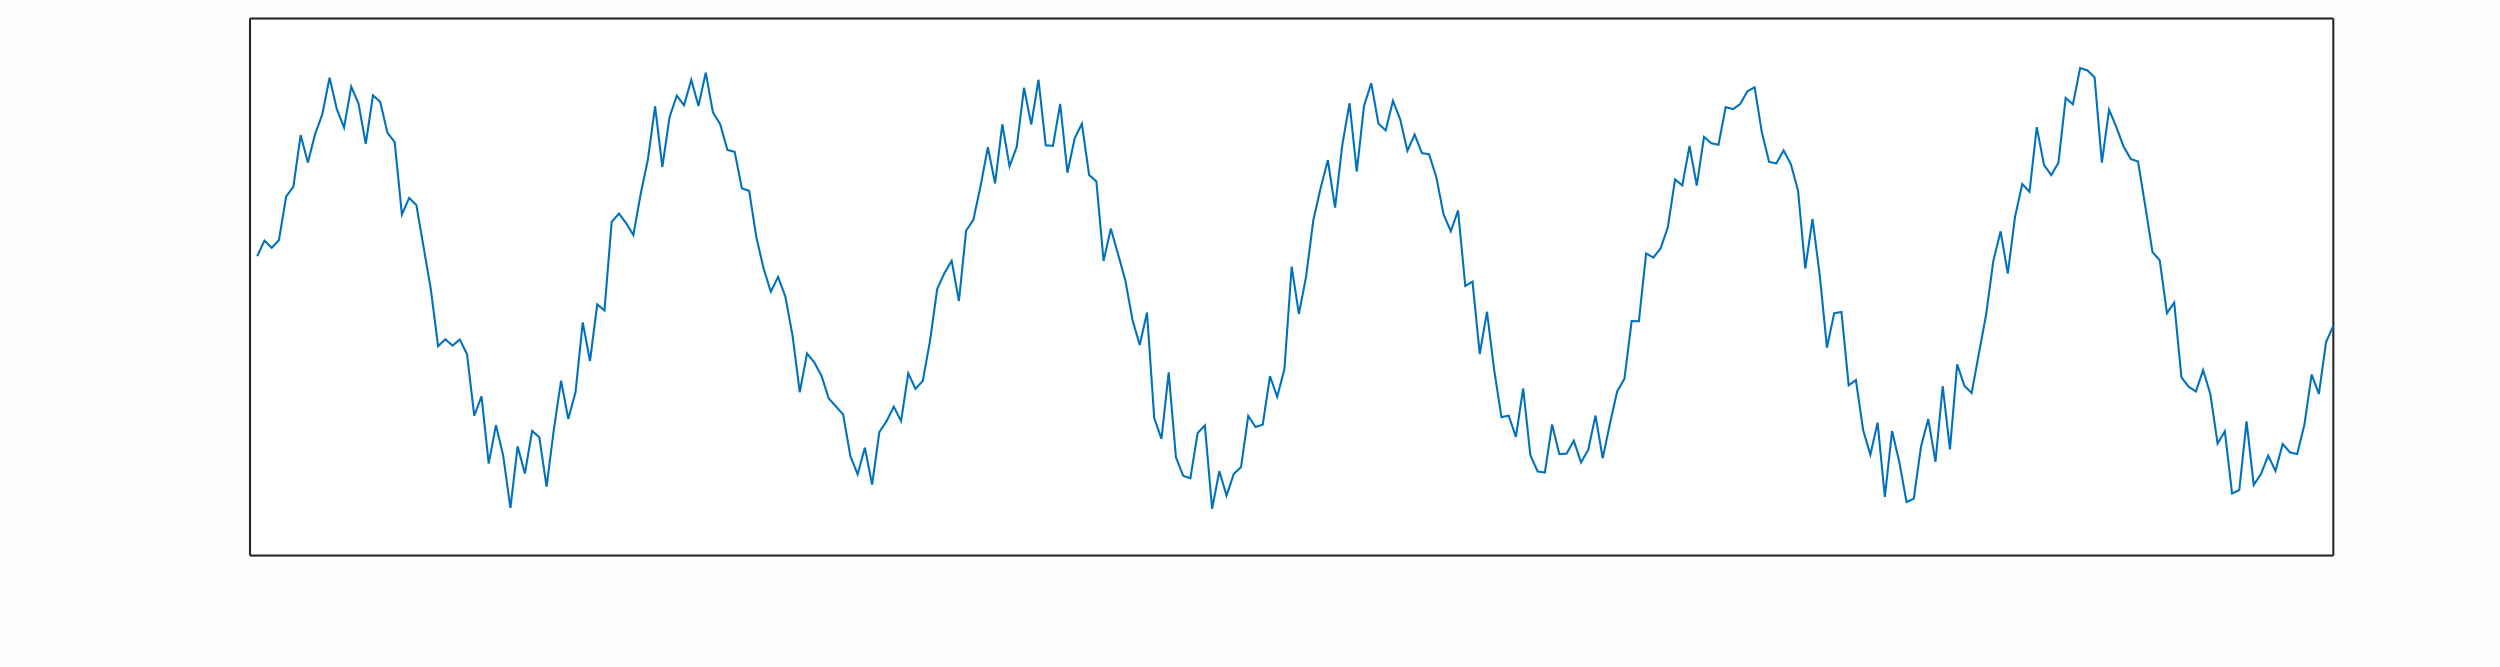
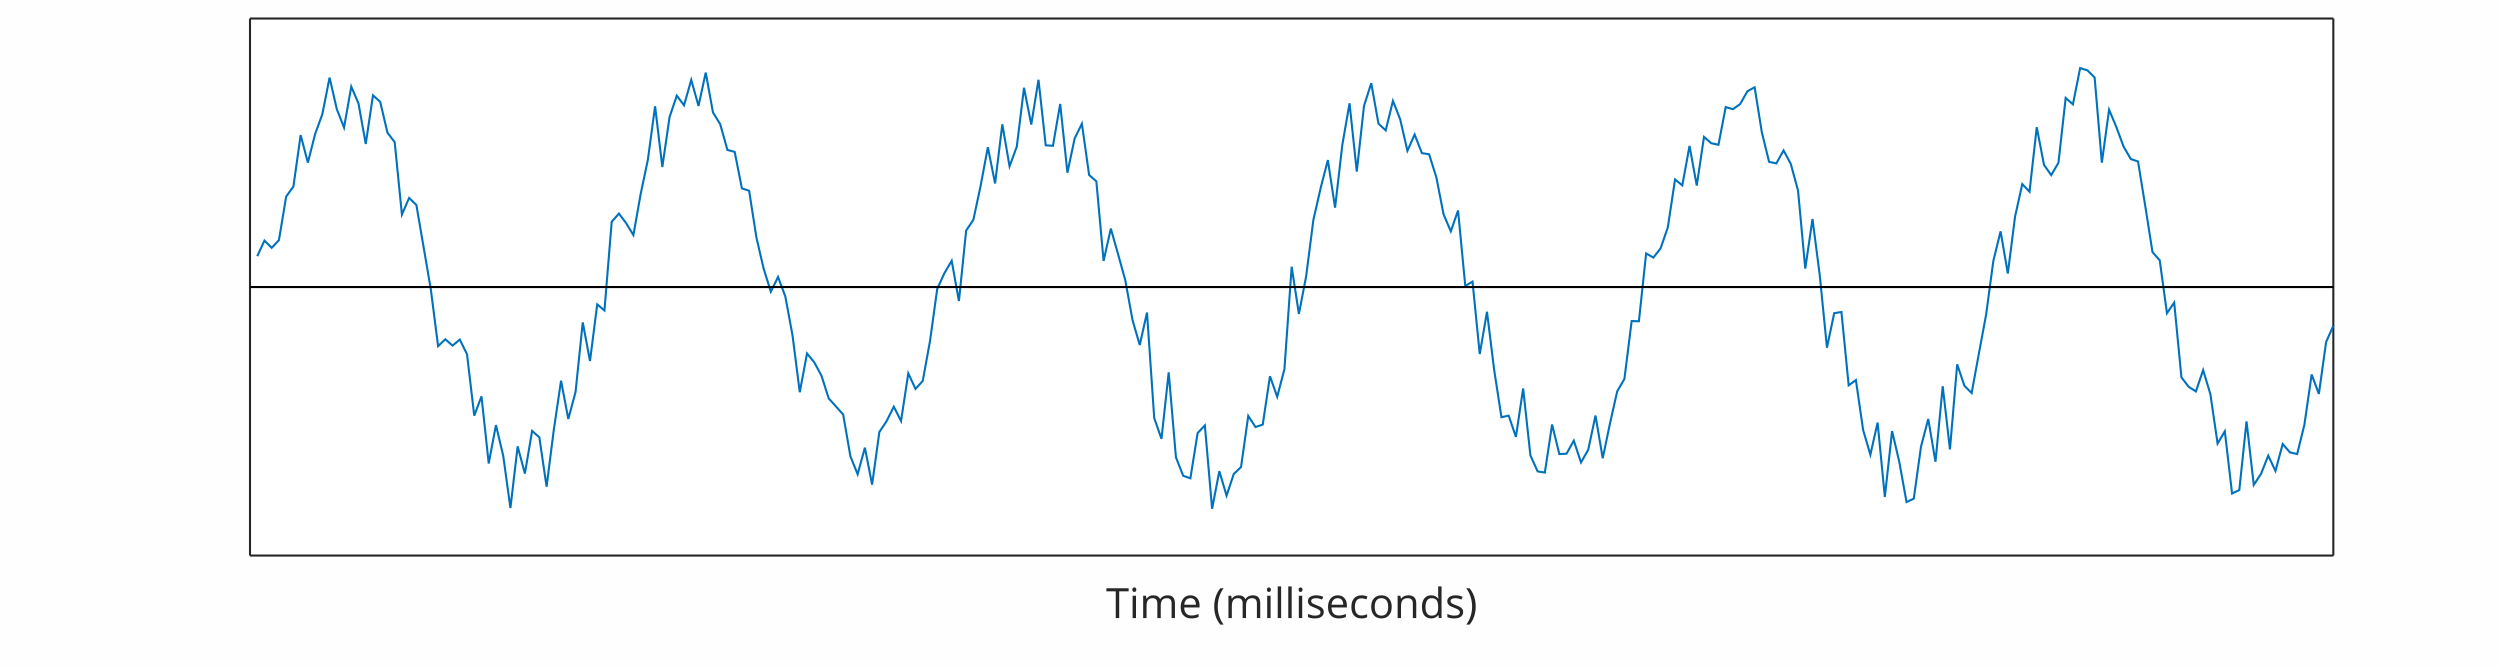
<svg xmlns="http://www.w3.org/2000/svg" width="600px" height="160px" viewBox="0 0 600 160">
  <defs>
</defs>
  <polygon fill="#ffffff" points="0,0 600,0 600,160 0,160" />
  <g>
    <polygon fill="#fefefe" points="0,160 600,160 600,0 0,0" shape-rendering="crispEdges" />
    <clipPath id="cp00600160">
      <polygon points="0,160 600,160 600,0 0,0" />
    </clipPath>
    <g clip-path="url(#cp00600160)">
      <polygon fill="#ffffff" shape-rendering="crispEdges" points="60,133.333 560,133.333 60,4.444" />
      <polygon fill="#ffffff" shape-rendering="crispEdges" points="560,133.333 560,4.444 60,4.444" />
      <polyline fill="none" stroke="#262626" stroke-width="0.5" stroke-linecap="butt" stroke-linejoin="miter" stroke-dasharray="16,0" points="60,133.333 560,133.333" />
      <polyline fill="none" stroke="#262626" stroke-width="0.5" stroke-linecap="butt" stroke-linejoin="miter" stroke-dasharray="16,0" points="60,4.444 560,4.444" />
      <polyline fill="none" stroke="#262626" stroke-width="0.5" stroke-linecap="butt" stroke-linejoin="miter" stroke-dasharray="16,0" points="60,133.333 60,4.444" />
      <polyline fill="none" stroke="#262626" stroke-width="0.5" stroke-linecap="butt" stroke-linejoin="miter" stroke-dasharray="16,0" points="560,133.333 560,4.444" />
+       <text fill="#262626" x="310" y="138.329" font-size="10" text-anchor="middle" dy="10" font-family="Open Sans">Time (milliseconds)</text>
      <polyline fill="none" stroke="#0071bc" stroke-width="0.5" stroke-linecap="butt" stroke-linejoin="miter" points="61.736,61.49 63.472,57.74 65.208,59.475 66.944,57.627 68.68,47.165 70.417,44.777 72.153,32.413 73.889,39.029 75.625,32.185 77.361,27.405 79.097,18.623 80.833,26.193 82.569,30.612 84.305,20.798 86.042,24.847 87.778,34.556 89.514,22.88 91.25,24.433 92.986,31.846 94.722,34.096 96.458,51.486 98.194,47.511 99.93,49.202 101.667,59.329 103.403,69.487 105.139,83.074 106.875,81.423 108.611,82.948 110.347,81.498 112.083,85.02 113.819,99.762 115.556,95.126 117.292,111.241 119.028,102.029 120.764,109.342 122.5,121.923 124.236,107.132 125.972,113.658 127.708,103.41 129.444,104.969 131.181,116.812 132.917,103.112 134.653,91.372 136.389,100.544 138.125,94.125 139.861,77.372 141.597,86.645 143.333,73.046 145.069,74.504 146.806,53.238 148.542,51.257 150.278,53.565 152.014,56.42 153.75,46.6 155.486,38.339 157.222,25.506 158.958,40.08 160.694,28.095 162.431,22.953 164.167,25.274 165.903,19.171 167.639,25.428 169.375,17.426 171.111,26.98 172.847,29.8 174.583,35.986 176.319,36.441 178.056,45.207 179.792,45.782 181.528,56.952 183.264,64.442 185,70.011 186.736,66.466 188.472,71.131 190.208,80.513 191.944,94.141 193.681,84.837 195.417,86.95 197.153,90.173 198.889,95.617 200.625,97.543 202.361,99.493 204.097,109.516 205.833,113.819 207.569,107.442 209.306,116.304 211.042,103.694 212.778,101.074 214.514,97.61 216.25,101.045 217.986,89.607 219.722,93.331 221.458,91.432 223.194,81.888 224.931,69.348 226.667,65.54 228.403,62.588 230.139,72.252 231.875,55.346 233.611,52.739 235.347,44.612 237.083,35.322 238.819,44.029 240.556,29.831 242.292,39.906 244.028,35.201 245.764,21.062 247.5,29.891 249.236,19.14 250.972,34.873 252.708,34.987 254.444,24.95 256.181,41.451 257.917,33.217 259.653,29.702 261.389,42 263.125,43.528 264.861,62.615 266.597,54.869 268.333,60.997 270.069,67.257 271.806,76.834 273.542,82.798 275.278,75.008 277.014,100.329 278.75,105.319 280.486,89.365 282.222,109.741 283.958,114.175 285.694,114.799 287.431,103.927 289.167,102.098 290.903,122.103 292.639,113.082 294.375,118.948 296.111,113.739 297.847,112.093 299.583,99.817 301.319,102.484 303.056,101.91 304.792,90.292 306.528,95.225 308.264,88.581 310,64.009 311.736,75.347 313.472,66.32 315.208,52.794 316.944,45.18 318.681,38.418 320.417,49.836 322.153,34.801 323.889,24.782 325.625,41.176 327.361,25.411 329.097,19.97 330.833,29.681 332.569,31.282 334.306,24.214 336.042,28.629 337.778,36.182 339.514,32.291 341.25,36.739 342.986,37.025 344.722,42.55 346.458,51.458 348.194,55.516 349.931,50.516 351.667,68.631 353.403,67.587 355.139,84.97 356.875,74.819 358.611,88.855 360.347,100.129 362.083,99.75 363.819,104.851 365.556,93.24 367.292,109.27 369.028,113.138 370.764,113.412 372.5,101.884 374.236,108.979 375.972,108.883 377.708,105.756 379.444,110.987 381.181,107.934 382.917,99.734 384.653,109.976 386.389,101.653 388.125,93.928 389.861,90.928 391.597,77.057 393.333,77.103 395.069,60.824 396.806,61.817 398.542,59.608 400.278,54.547 402.014,43.072 403.75,44.491 405.486,35.025 407.222,44.54 408.958,32.856 410.694,34.368 412.431,34.743 414.167,25.701 415.903,26.2 417.639,24.974 419.375,21.902 421.111,20.95 422.847,31.798 424.583,38.841 426.319,39.221 428.056,36.096 429.792,39.352 431.528,45.736 433.264,64.472 435,52.553 436.736,66.03 438.472,83.444 440.208,75.163 441.944,74.873 443.681,92.48 445.417,91.208 447.153,103.217 448.889,109.128 450.625,101.427 452.361,119.272 454.097,103.455 455.833,110.875 457.569,120.492 459.306,119.671 461.042,107.181 462.778,100.555 464.514,110.822 466.25,92.695 467.986,107.857 469.722,87.44 471.458,92.59 473.194,94.323 474.931,84.848 476.667,75.507 478.403,62.609 480.139,55.519 481.875,65.644 483.611,51.999 485.347,44.168 487.083,46.02 488.819,30.521 490.556,39.564 492.292,42.024 494.028,39.063 495.764,23.502 497.5,25.04 499.236,16.334 500.972,16.875 502.708,18.586 504.444,39.035 506.181,26.33 507.917,30.479 509.653,35.172 511.389,38.173 513.125,38.757 514.861,49.437 516.597,60.509 518.333,62.466 520.069,75.165 521.806,72.625 523.542,90.558 525.278,92.827 527.014,93.949 528.75,88.822 530.486,94.575 532.222,106.448 533.958,103.507 535.694,118.437 537.431,117.609 539.167,101.132 540.903,116.373 542.639,113.744 544.375,109.346 546.111,113.019 547.847,106.567 549.583,108.565 551.319,108.972 553.056,101.926 554.792,89.875 556.528,94.549 558.264,82.089 560,78.18" />
+       <polyline fill="none" stroke="#000000" stroke-width="0.5" stroke-linecap="butt" stroke-linejoin="miter" points="60,68.889 560,68.889" />
    </g>
  </g>
</svg>
